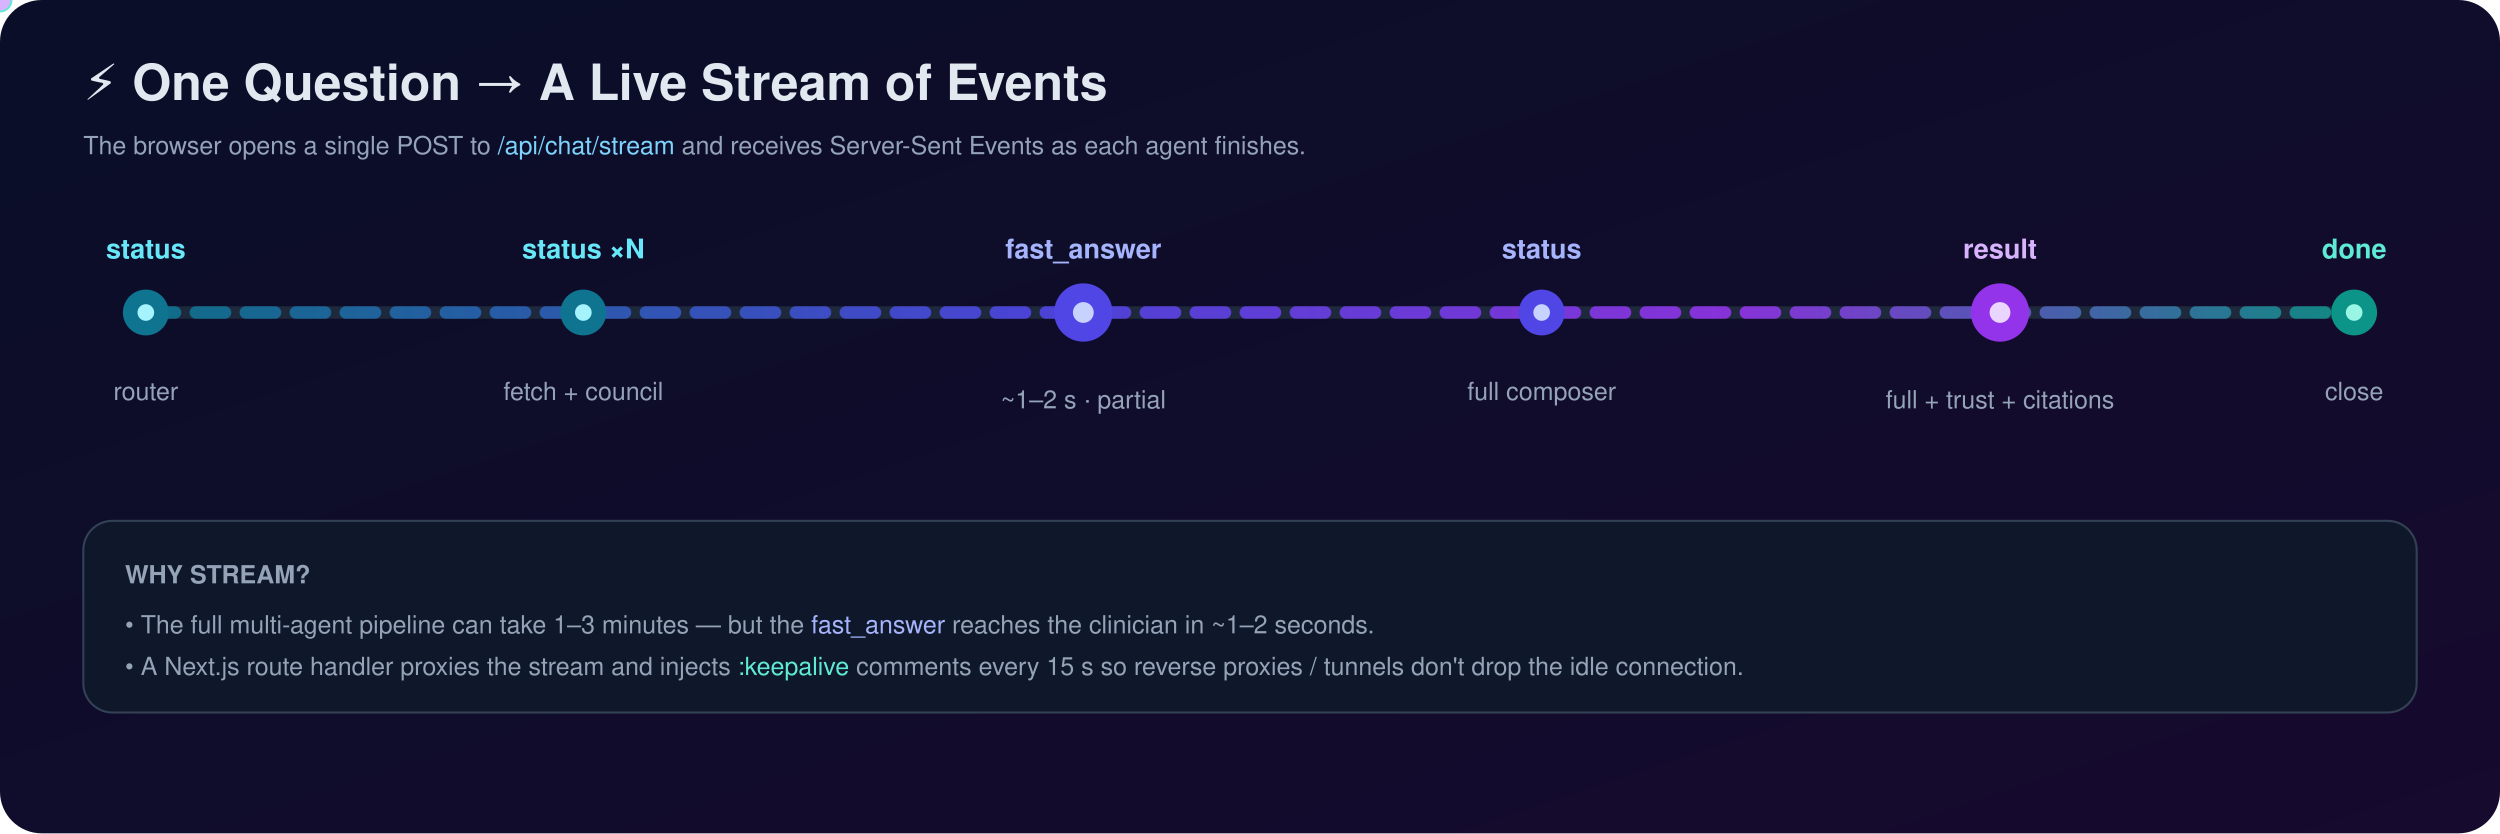
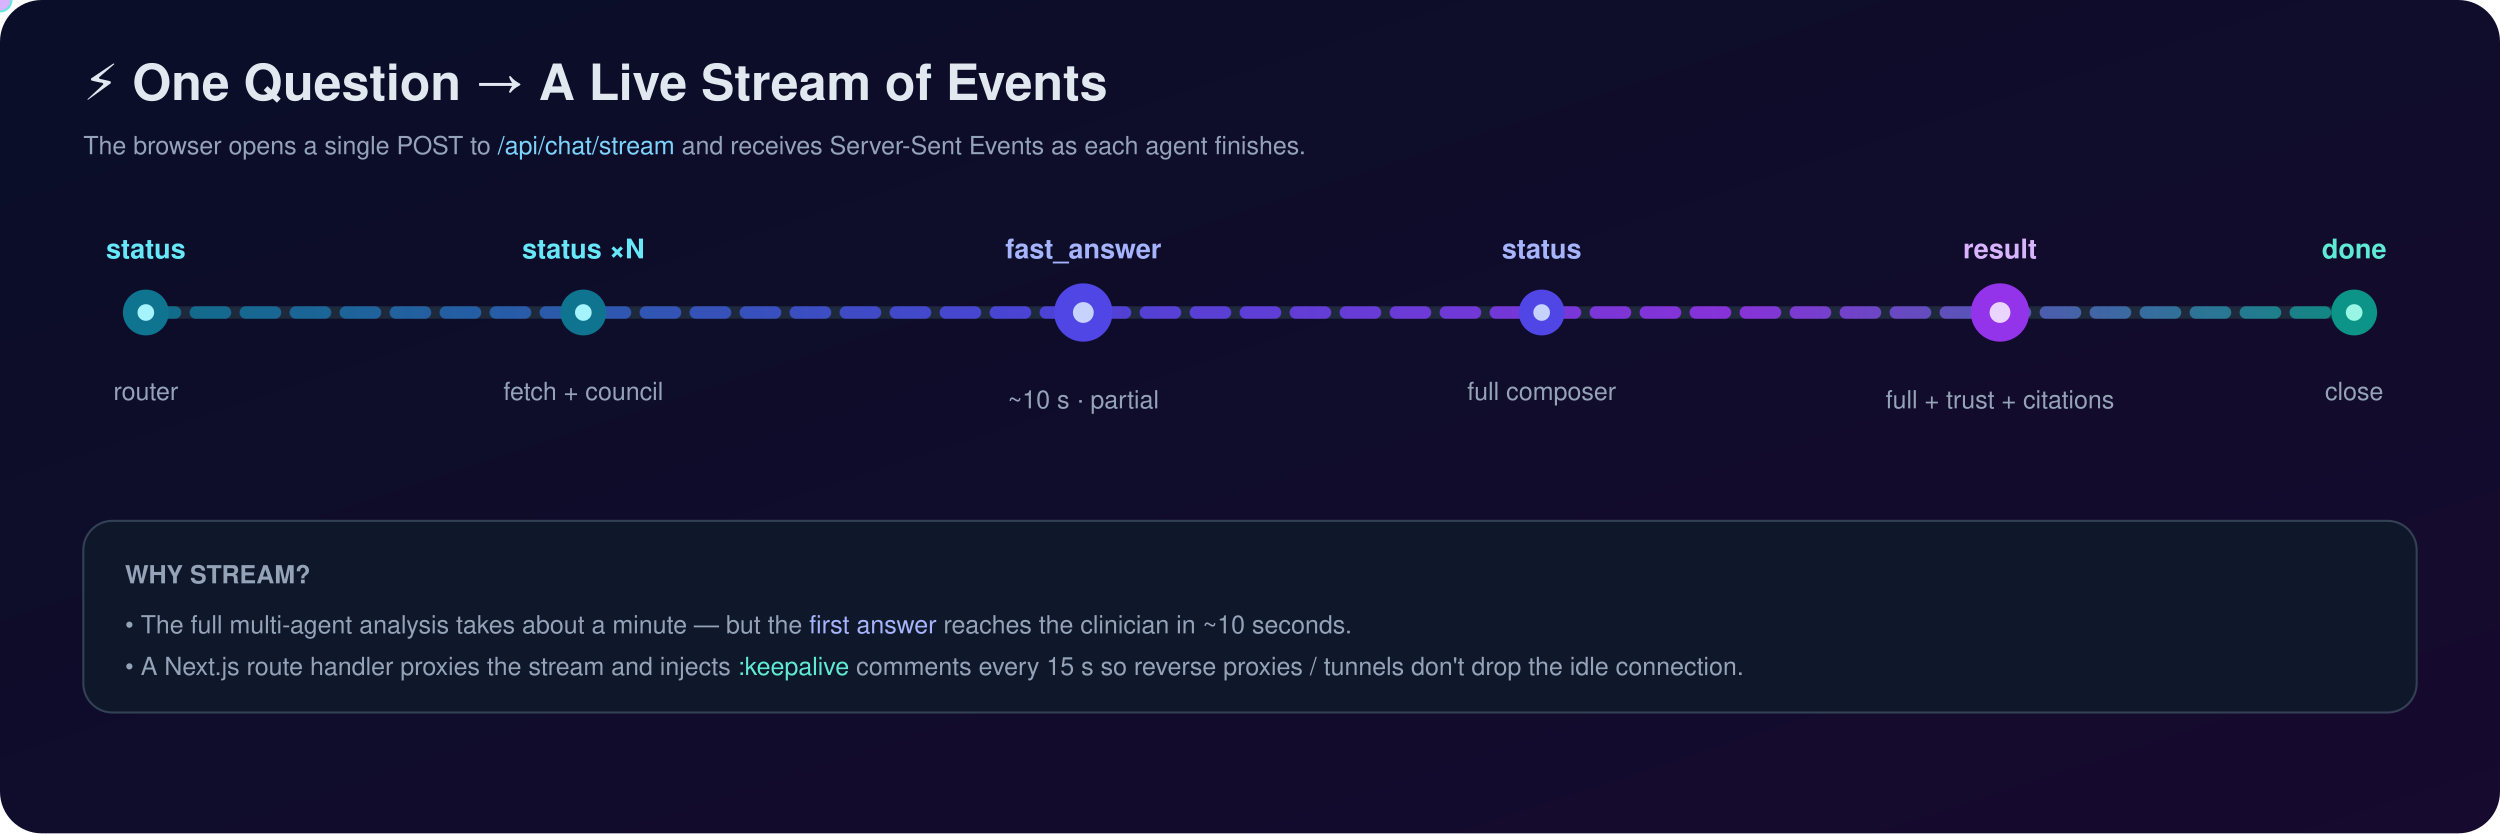
<svg xmlns="http://www.w3.org/2000/svg" viewBox="0 0 1200 400" width="1200" height="400" role="img" aria-label="CerebraLink SSE streaming timeline">
  <defs>
    <linearGradient id="pbg" x1="0" y1="0" x2="1" y2="1">
      <stop offset="0%" stop-color="#0a0e28" />
      <stop offset="100%" stop-color="#160a2e" />
    </linearGradient>
    <linearGradient id="rail" gradientUnits="userSpaceOnUse" x1="70" y1="0" x2="1130" y2="0">
      <stop offset="0%" stop-color="#0e7490" />
      <stop offset="40%" stop-color="#4f46e5" />
      <stop offset="72%" stop-color="#9333ea" />
      <stop offset="100%" stop-color="#0d9488" />
    </linearGradient>
    <style>
      text{font-family:'Segoe UI',Helvetica,Arial,sans-serif}
      .ttl{font-weight:800;fill:#e2e8f0}.tag{fill:#94a3b8;font-size:12px}.lbl{font-size:13px;font-weight:700}
      @keyframes pulse{0%,100%{transform:scale(1)}50%{transform:scale(1.12)}}
      .m{transform-box:fill-box;transform-origin:center}
      .m1{animation:pulse 2.6s ease-in-out infinite}.m2{animation:pulse 2.6s ease-in-out infinite .3s}
      .m3{animation:pulse 2.6s ease-in-out infinite .6s}.m4{animation:pulse 2.6s ease-in-out infinite .9s}
      .m5{animation:pulse 2.6s ease-in-out infinite 1.2s}.m6{animation:pulse 2.6s ease-in-out infinite 1.5s}
    </style>
  </defs>
  <rect width="1200" height="400" rx="20" fill="url(#pbg)" />
  <text x="40" y="48" class="ttl" font-size="24">⚡ One Question → A Live Stream of Events</text>
  <text x="40" y="74" class="tag" font-size="14">The browser opens a single POST to <tspan fill="#7dd3fc">/api/chat/stream</tspan> and receives Server-Sent Events as each agent finishes.</text>
  <path id="track" d="M70,150 H1130" fill="none" stroke="none" />
  <line x1="70" y1="150" x2="1130" y2="150" stroke="#1e293b" stroke-width="6" stroke-linecap="round" />
  <line x1="70" y1="150" x2="1130" y2="150" stroke="url(#rail)" stroke-width="6" stroke-linecap="round" stroke-dasharray="14 10" opacity="0.9">
    <animate attributeName="stroke-dashoffset" from="0" to="-48" dur="1.1s" repeatCount="indefinite" />
  </line>
  <g>
    <circle r="6" fill="#5eead4">
      <animateMotion dur="3.4s" repeatCount="indefinite">
        <mpath href="#track" />
      </animateMotion>
      <animate attributeName="opacity" values="0;1;1;1;0" keyTimes="0;0.05;0.5;0.95;1" dur="3.4s" repeatCount="indefinite" />
    </circle>
    <circle r="5" fill="#a5b4fc">
      <animateMotion dur="3.4s" begin="1.1s" repeatCount="indefinite">
        <mpath href="#track" />
      </animateMotion>
      <animate attributeName="opacity" values="0;1;1;1;0" keyTimes="0;0.05;0.5;0.95;1" dur="3.4s" begin="1.1s" repeatCount="indefinite" />
    </circle>
    <circle r="5" fill="#d8b4fe">
      <animateMotion dur="3.4s" begin="2.2s" repeatCount="indefinite">
        <mpath href="#track" />
      </animateMotion>
      <animate attributeName="opacity" values="0;1;1;1;0" keyTimes="0;0.05;0.5;0.95;1" dur="3.4s" begin="2.2s" repeatCount="indefinite" />
    </circle>
  </g>
  <g transform="translate(70,150)">
    <g class="m m1">
      <circle r="11" fill="#0e7490" />
      <circle r="4" fill="#a5f3fc" />
    </g>
    <text y="-26" text-anchor="middle" class="lbl" fill="#67e8f9">status</text>
    <text y="42" text-anchor="middle" class="tag">router</text>
  </g>
  <g transform="translate(280,150)">
    <g class="m m2">
      <circle r="11" fill="#0e7490" />
      <circle r="4" fill="#a5f3fc" />
    </g>
    <text y="-26" text-anchor="middle" class="lbl" fill="#67e8f9">status ×N</text>
    <text y="42" text-anchor="middle" class="tag">fetch + council</text>
  </g>
  <g transform="translate(520,150)">
    <g class="m m3">
      <circle r="14" fill="#4f46e5" />
      <circle r="5" fill="#c7d2fe" />
    </g>
    <text y="-26" text-anchor="middle" class="lbl" fill="#a5b4fc">fast_answer</text>
-     <text y="46" text-anchor="middle" class="tag">~1–2 s · partial</text>
+     <text y="46" text-anchor="middle" class="tag">~10 s · partial</text>
  </g>
  <g transform="translate(740,150)">
    <g class="m m4">
      <circle r="11" fill="#4f46e5" />
      <circle r="4" fill="#c7d2fe" />
    </g>
    <text y="-26" text-anchor="middle" class="lbl" fill="#a5b4fc">status</text>
    <text y="42" text-anchor="middle" class="tag">full composer</text>
  </g>
  <g transform="translate(960,150)">
    <g class="m m5">
      <circle r="14" fill="#9333ea" />
      <circle r="5" fill="#e9d5ff" />
    </g>
    <text y="-26" text-anchor="middle" class="lbl" fill="#d8b4fe">result</text>
    <text y="46" text-anchor="middle" class="tag">full + trust + citations</text>
  </g>
  <g transform="translate(1130,150)">
    <g class="m m6">
      <circle r="11" fill="#0d9488" />
      <circle r="4" fill="#99f6e4" />
    </g>
    <text y="-26" text-anchor="middle" class="lbl" fill="#5eead4">done</text>
    <text y="42" text-anchor="middle" class="tag">close</text>
  </g>
  <g transform="translate(40,250)">
    <rect width="1120" height="92" rx="14" fill="#0f172a" stroke="#334155" />
    <text x="20" y="30" class="tag" fill="#7dd3fc" font-weight="700">WHY STREAM?</text>
-     <text x="20" y="54" class="tag" font-size="13">• The full multi-agent pipeline can take 1–3 minutes — but the <tspan fill="#a5b4fc">fast_answer</tspan> reaches the clinician in ~1–2 seconds.</text>
+     <text x="20" y="54" class="tag" font-size="13">• The full multi-agent analysis takes about a minute — but the <tspan fill="#a5b4fc">first answer</tspan> reaches the clinician in ~10 seconds.</text>
    <text x="20" y="74" class="tag" font-size="13">• A Next.js route handler proxies the stream and injects <tspan fill="#5eead4">:keepalive</tspan> comments every 15 s so reverse proxies / tunnels don't drop the idle connection.</text>
  </g>
</svg>
